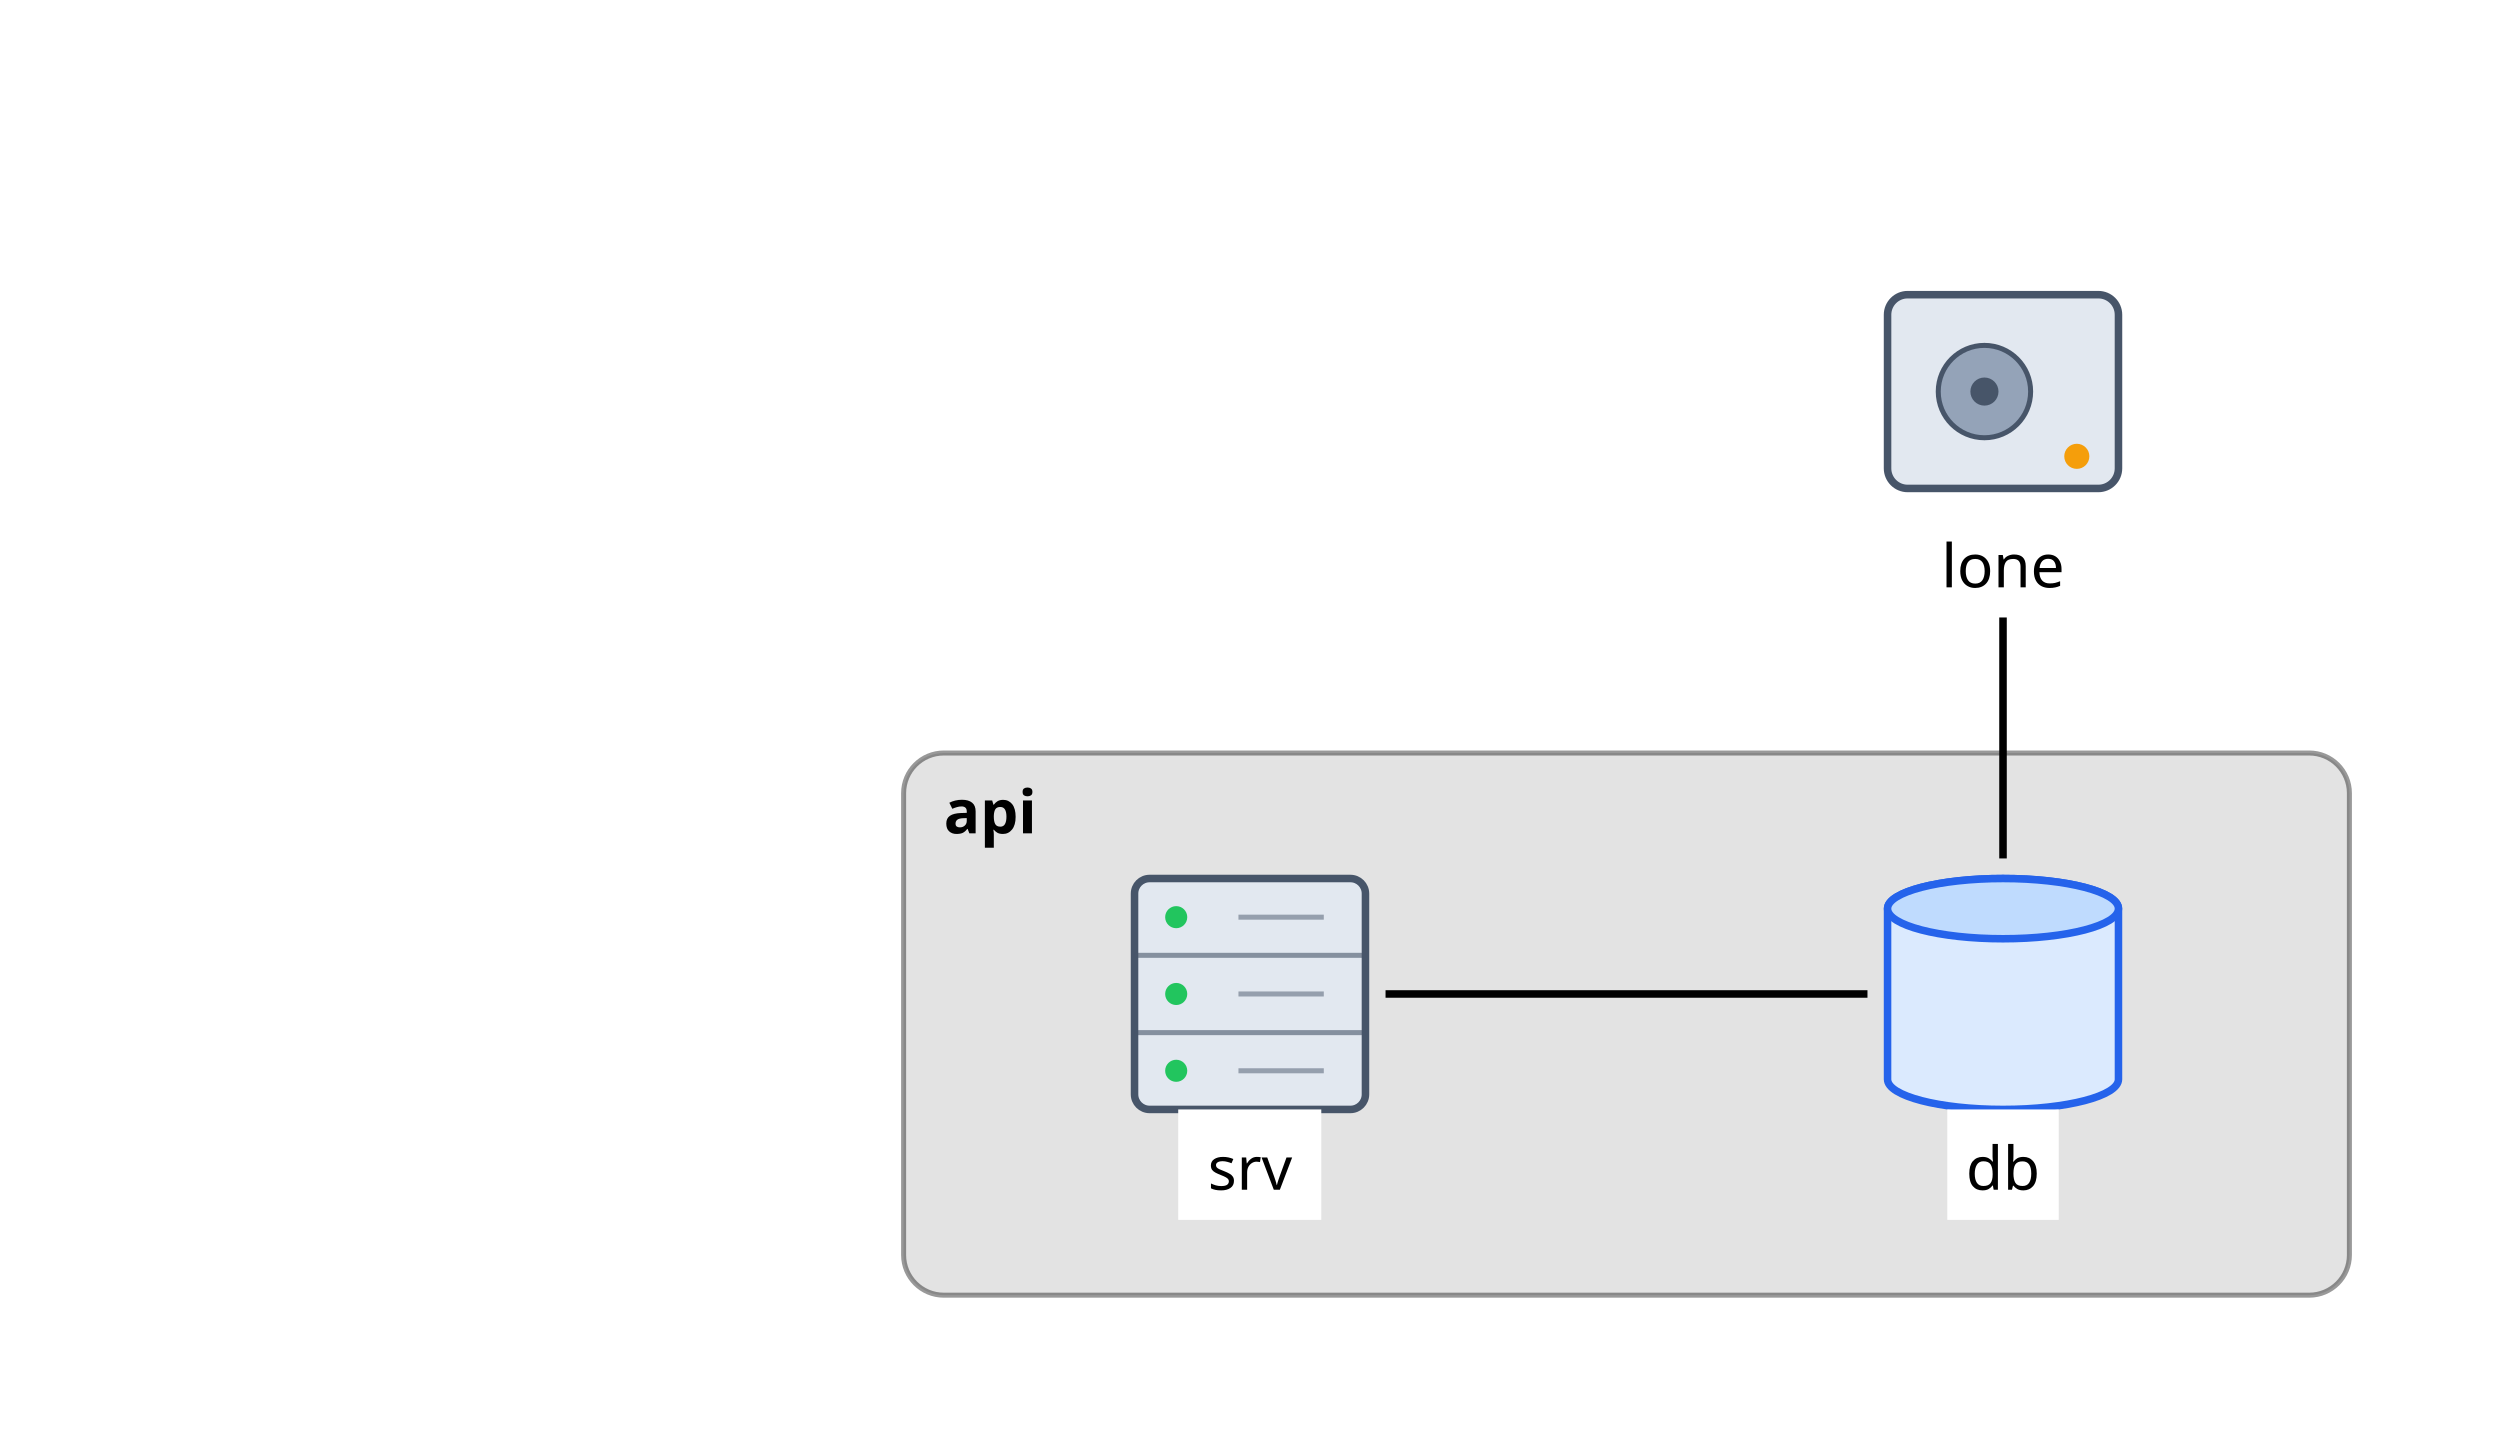
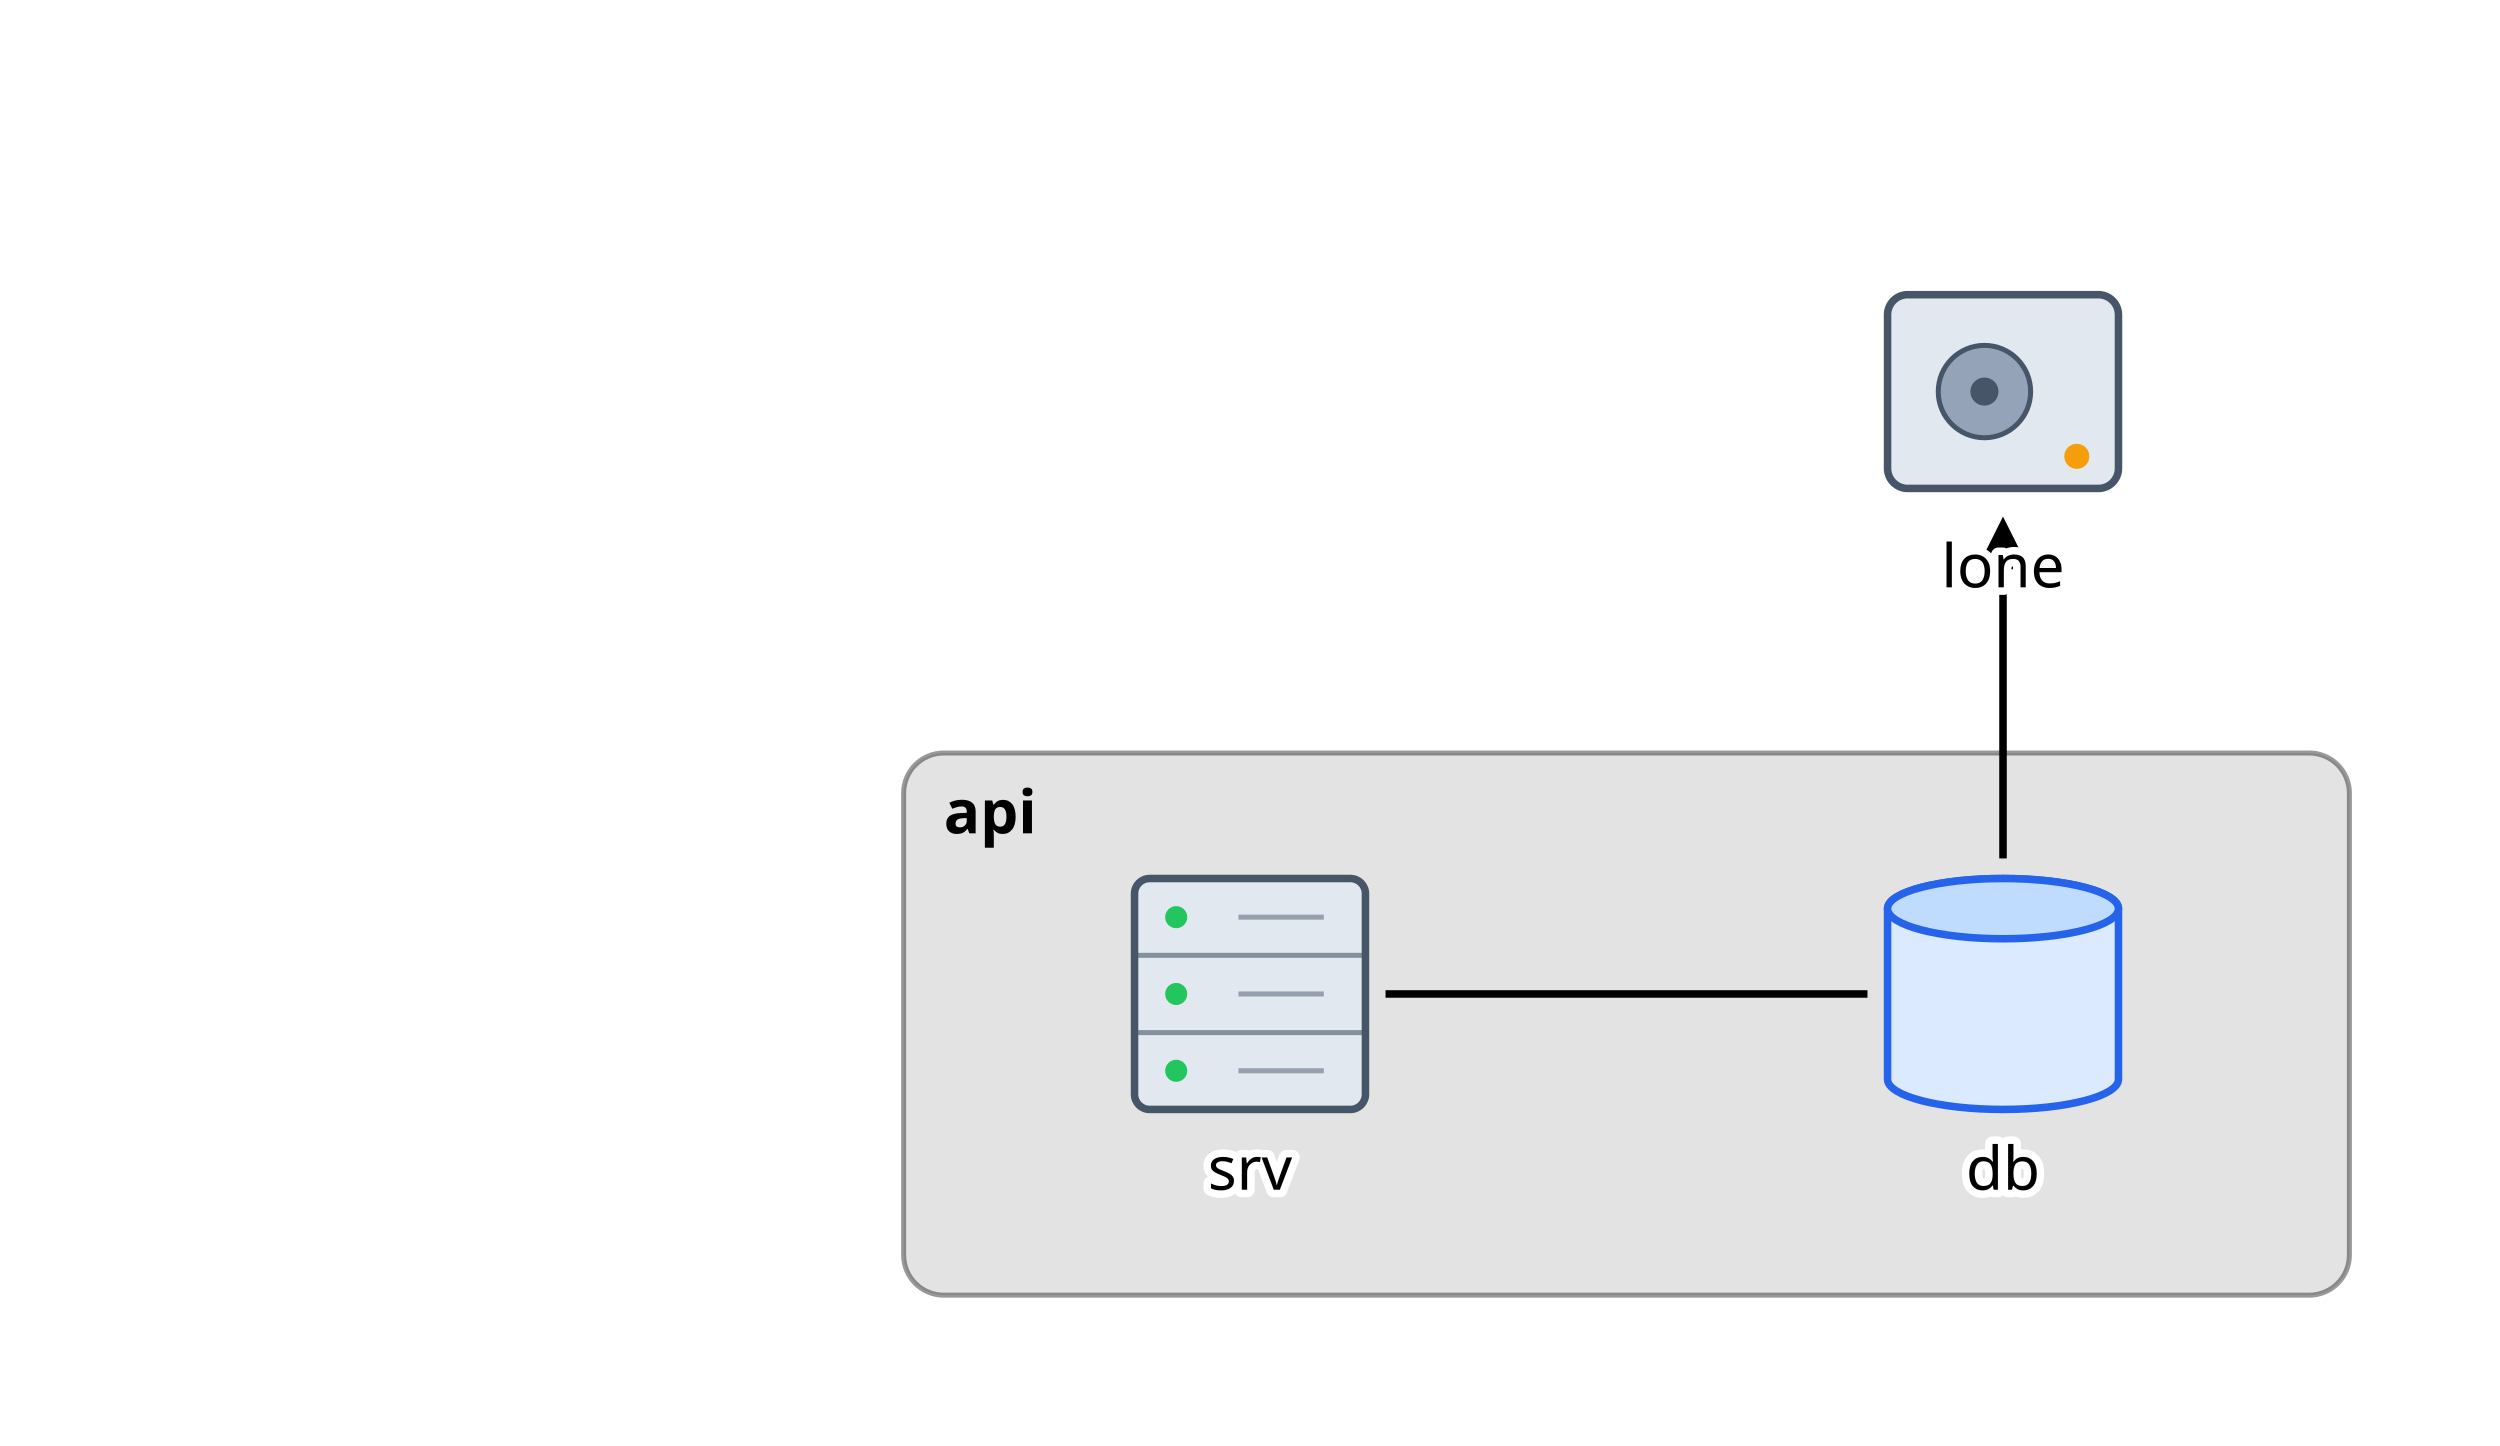
<svg xmlns="http://www.w3.org/2000/svg" viewBox="0 0 498 288" width="498" height="288" style="font-family:sans-serif;font-size:12px">
  <defs>
    <marker id="mmd-arch-arrow" viewBox="0 0 10 10" refX="8" refY="5" markerWidth="7" markerHeight="7" orient="auto-start-reverse">
      <path d="M 0 0 L 10 5 L 0 10 z" fill="currentColor" />
    </marker>
  </defs>
  <rect x="180.0" y="150.0" width="288.0" height="108.0" fill="var(--mermaid-cluster-fill, #7773)" stroke="currentColor" stroke-opacity="0.4" rx="8" />
  <text x="188.0" y="166.0" font-weight="600" fill="currentColor">api</text>
  <path d="M 372.0 198.0 L 276.0 198.0" fill="none" stroke="currentColor" stroke-width="1.5" />
  <path d="M 399.0 171.0 L 399.0 105.0" fill="none" stroke="currentColor" stroke-width="1.5" marker-end="url(#mmd-arch-arrow)" />
  <path d="M 376.0 181.0 L 376.0 215.0 A 23.0 6 0 0 0 422.0 215.0 L 422.0 181.0 A 23.0 6 0 0 0 376.0 181.0 Z" fill="#dbeafe" stroke="#2563eb" stroke-width="1.5" />
  <ellipse cx="399.0" cy="181.0" rx="23.0" ry="6" fill="#bfdbfe" stroke="#2563eb" stroke-width="1.5" />
-   <rect x="387.9" y="221.0" width="22.2" height="22" fill="var(--surface, #fff)" />
-   <text x="399.0" y="237.0" text-anchor="middle" fill="currentColor">db</text>
+   <text x="399.0" y="237.0" text-anchor="middle" fill="currentColor" stroke="var(--surface, #fff)" stroke-width="3" stroke-linejoin="round" paint-order="stroke">db</text>
  <rect x="226.0" y="175.0" width="46.0" height="46.0" fill="#e2e8f0" stroke="#475569" stroke-width="1.5" rx="3" />
  <line x1="226.0" y1="190.3" x2="272.0" y2="190.3" stroke="#475569" opacity="0.6" />
  <line x1="226.0" y1="205.7" x2="272.0" y2="205.7" stroke="#475569" opacity="0.6" />
  <circle cx="234.3" cy="182.7" r="2.2" fill="#22c55e" />
  <line x1="246.7" y1="182.7" x2="263.7" y2="182.7" stroke="#475569" opacity="0.5" />
  <circle cx="234.3" cy="198.0" r="2.2" fill="#22c55e" />
  <line x1="246.7" y1="198.0" x2="263.7" y2="198.0" stroke="#475569" opacity="0.5" />
  <circle cx="234.3" cy="213.3" r="2.2" fill="#22c55e" />
  <line x1="246.7" y1="213.3" x2="263.7" y2="213.3" stroke="#475569" opacity="0.5" />
-   <rect x="234.7" y="221.0" width="28.5" height="22" fill="var(--surface, #fff)" />
-   <text x="249.0" y="237.0" text-anchor="middle" fill="currentColor">srv</text>
+   <text x="249.0" y="237.0" text-anchor="middle" fill="currentColor" stroke="var(--surface, #fff)" stroke-width="3" stroke-linejoin="round" paint-order="stroke">srv</text>
  <rect x="376.0" y="58.7" width="46.0" height="38.6" fill="#e2e8f0" stroke="#475569" stroke-width="1.5" rx="4" />
  <circle cx="395.3" cy="78.0" r="9.2" fill="#94a3b8" stroke="#475569" />
  <circle cx="395.3" cy="78.0" r="2.8" fill="#475569" />
  <circle cx="413.7" cy="90.9" r="2.5" fill="#f59e0b" />
-   <rect x="380.7" y="101.0" width="36.7" height="22" fill="var(--surface, #fff)" />
-   <text x="399.0" y="117.0" text-anchor="middle" fill="currentColor">lone</text>
+   <text x="399.0" y="117.0" text-anchor="middle" fill="currentColor" stroke="var(--surface, #fff)" stroke-width="3" stroke-linejoin="round" paint-order="stroke">lone</text>
</svg>
